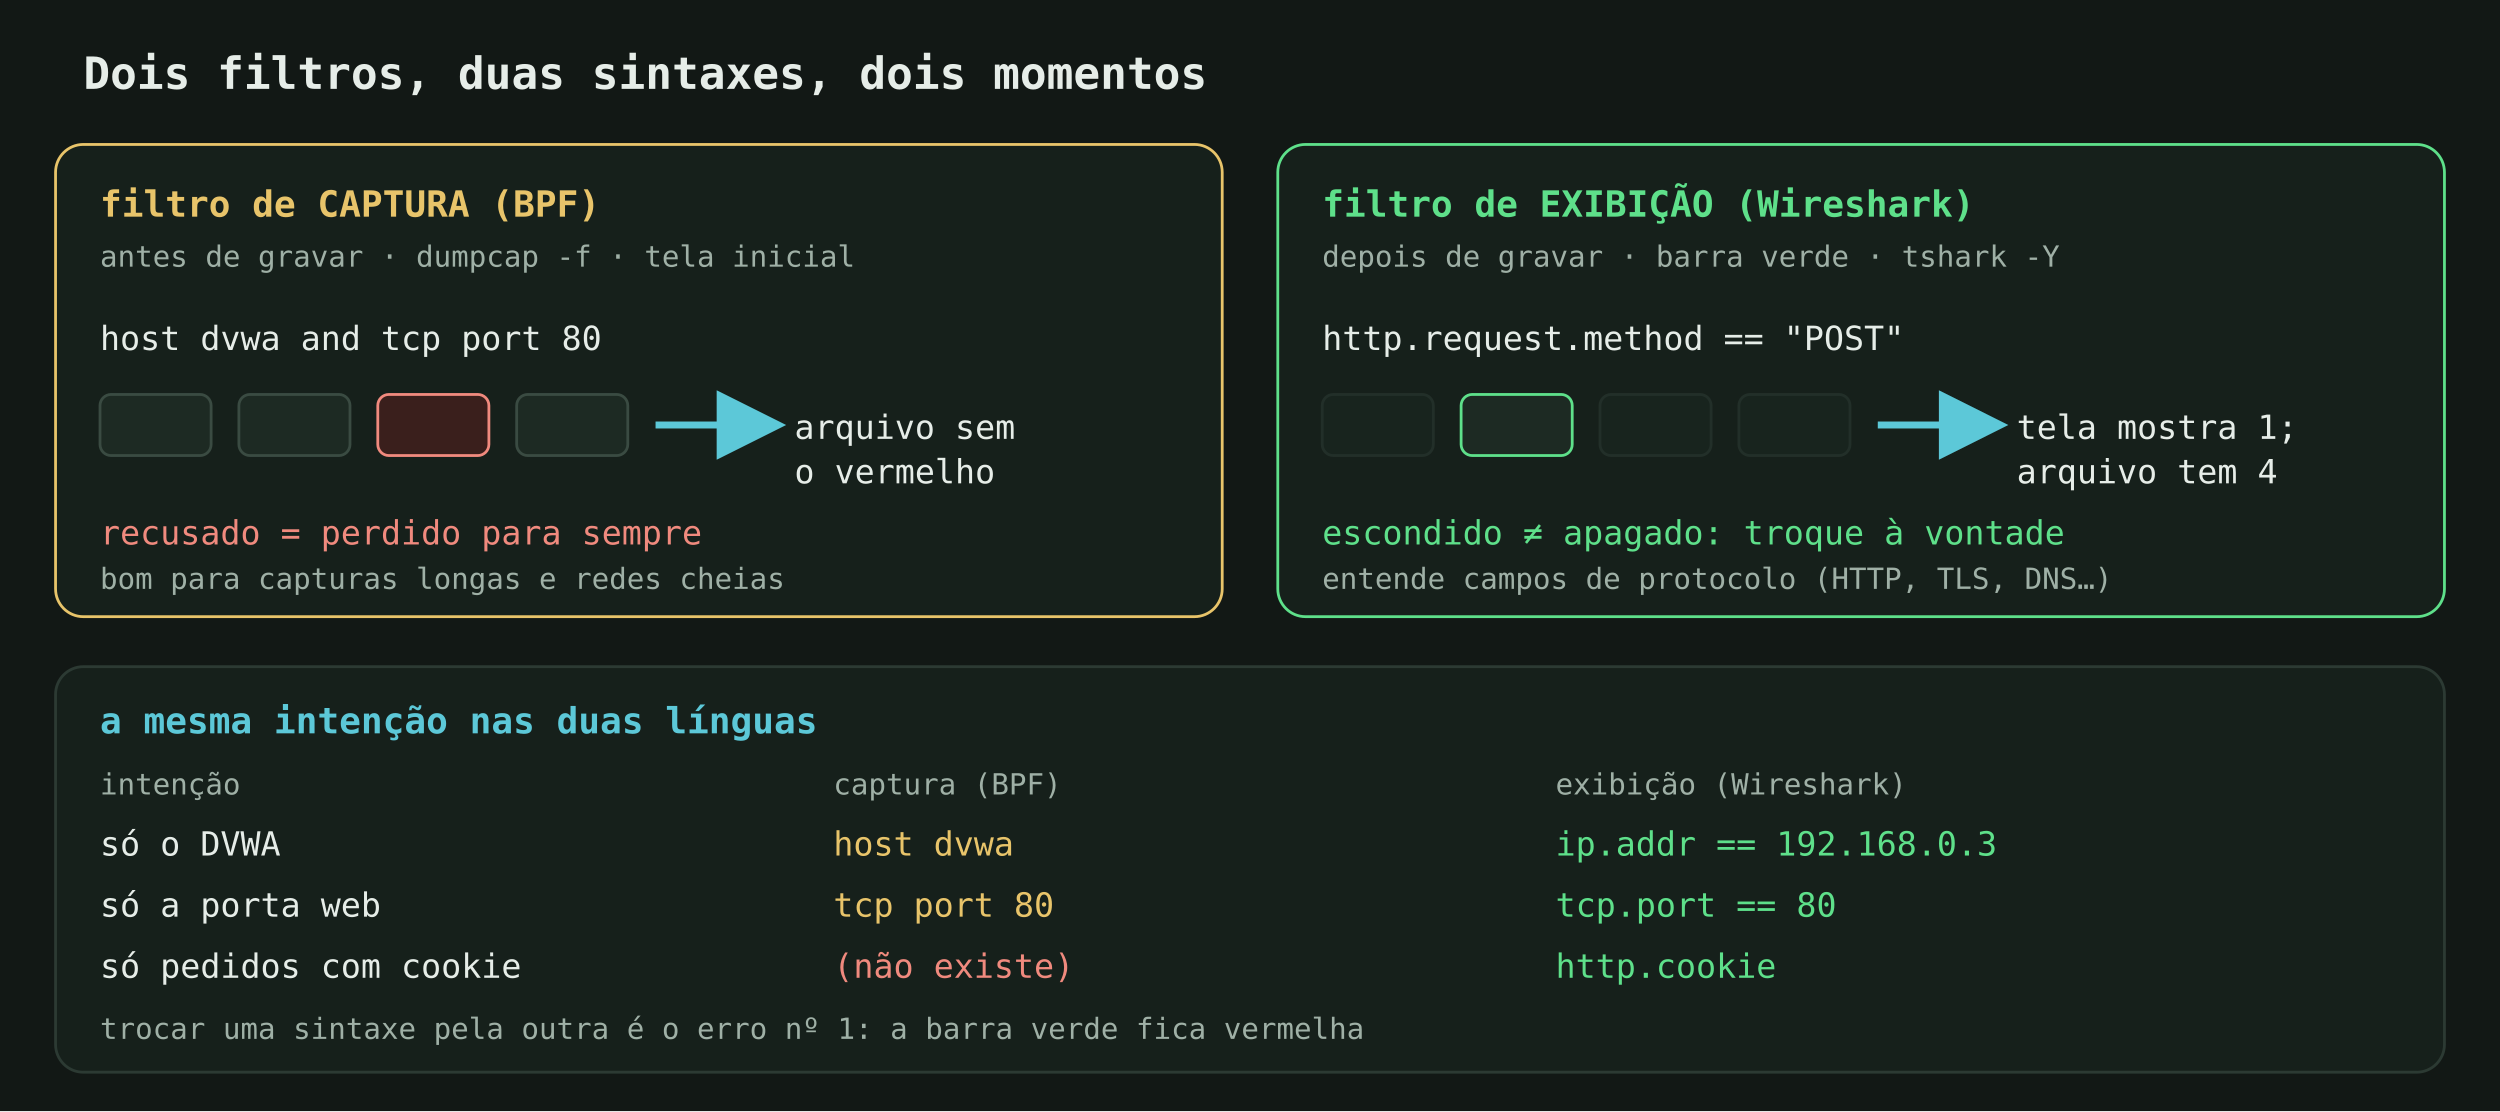
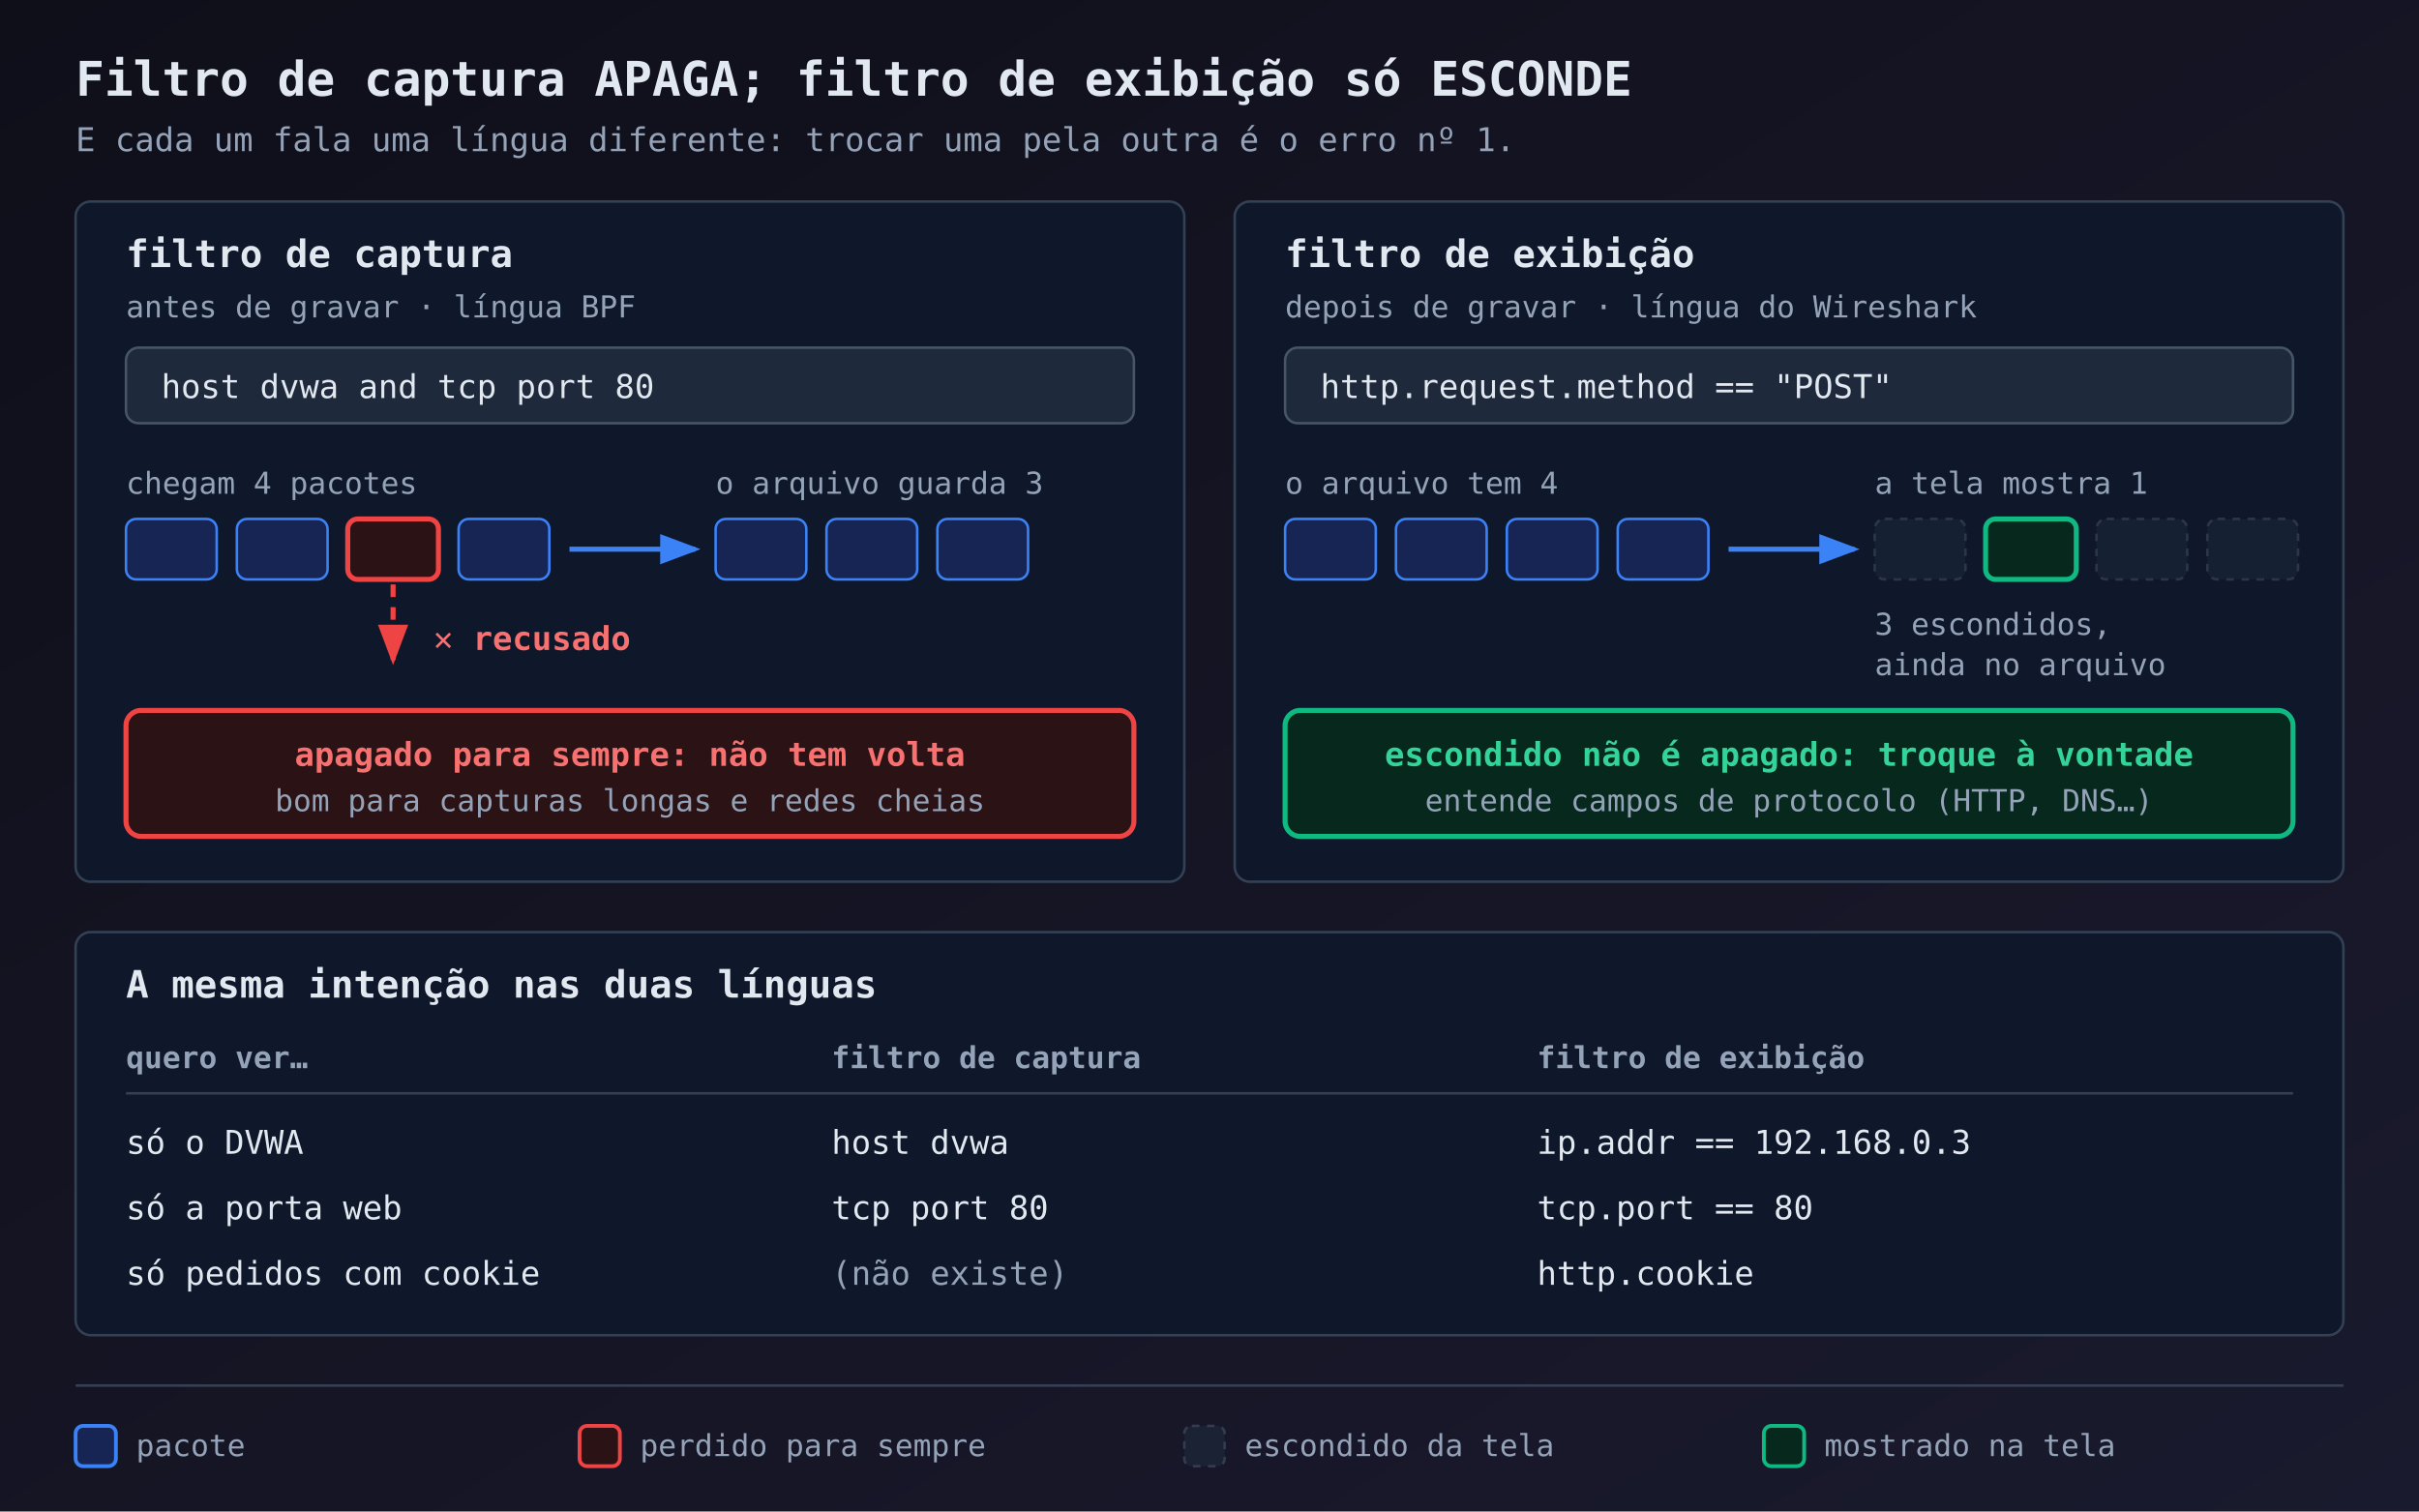
- <svg xmlns="http://www.w3.org/2000/svg" viewBox="0 0 900 400" role="img" aria-labelledby="t d">
+ <svg xmlns="http://www.w3.org/2000/svg" viewBox="0 0 960 600" width="960" height="600" role="img" aria-labelledby="t d">
  <style>
-     text { font-family: ui-monospace, "DejaVu Sans Mono", Menlo, Consolas, monospace; fill: #e6ede8; }
-     .t { font-size: 16px; font-weight: 700; }
-     .h { font-size: 13px; font-weight: 700; fill: #5cc8d8; }
-     .b { font-size: 12px; }
-     .s { font-size: 10.5px; fill: #9fb0a6; }
-     .g { fill: #5ee08a; }
-     .y { fill: #e8c46a; }
-     .r { fill: #f08a7e; }
-     .flow { stroke: #5cc8d8; stroke-width: 2.5; marker-end: url(#ar); fill: none; }
+     text { font-family: 'SF Mono', 'Fira Code', 'Cascadia Code', 'DejaVu Sans Mono', 'Courier New', monospace; fill: #e2e8f0; }
+     .title { font-size: 19px; font-weight: 700; }
+     .sub { font-size: 13px; fill: #94a3b8; }
+     .h { font-size: 15px; font-weight: 700; }
+     .code { font-size: 13px; fill: #e2e8f0; }
+     .lbl { font-size: 13px; font-weight: 700; }
+     .s { font-size: 12px; fill: #94a3b8; }
+     .red { fill: #f87171; }
+     .green { fill: #34d399; }
+     .blue { fill: #60a5fa; }
+     .gray { fill: #94a3b8; }
+     .th { font-size: 12px; font-weight: 700; fill: #94a3b8; }
+     .td { font-size: 13px; }
+     .leg { font-size: 12px; fill: #94a3b8; }
  </style>
  <defs>
-     <marker id="ar" markerWidth="10" markerHeight="10" refX="8" refY="5" orient="auto">
-       <path d="M0,0 L10,5 L0,10 z" fill="#5cc8d8" />
+     <linearGradient id="bg-grad" x1="0%" y1="0%" x2="100%" y2="100%">
+       <stop offset="0%" stop-color="#0f0f1a" />
+       <stop offset="100%" stop-color="#1a1a2e" />
+     </linearGradient>
+     <marker id="arrow-blue" markerWidth="8" markerHeight="6" refX="7" refY="3" orient="auto">
+       <polygon points="0 0, 8 3, 0 6" fill="#3b82f6" />
+     </marker>
+     <marker id="arrow-red" markerWidth="8" markerHeight="6" refX="7" refY="3" orient="auto">
+       <polygon points="0 0, 8 3, 0 6" fill="#ef4444" />
    </marker>
  </defs>
-   <rect width="900" height="400" fill="#121815" />
-   <text class="t" x="30" y="32">Dois filtros, duas sintaxes, dois momentos</text>
-   <rect x="20" y="52" width="420" height="170" rx="10" fill="#16201b" stroke="#e8c46a" />
-   <text class="h y" x="36" y="78">filtro de CAPTURA (BPF)</text>
-   <text class="s" x="36" y="96">antes de gravar · dumpcap -f · tela inicial</text>
-   <text class="b" x="36" y="126">host dvwa and tcp port 80</text>
-   <rect x="36" y="142" width="40" height="22" rx="4" fill="#1d2a23" stroke="#3a4b42" />
-   <rect x="86" y="142" width="40" height="22" rx="4" fill="#1d2a23" stroke="#3a4b42" />
-   <rect x="136" y="142" width="40" height="22" rx="4" fill="#3a1f1c" stroke="#f08a7e" />
-   <rect x="186" y="142" width="40" height="22" rx="4" fill="#1d2a23" stroke="#3a4b42" />
-   <path class="flow" d="M236,153 L278,153" />
-   <text class="b" x="286" y="158">arquivo sem</text>
-   <text class="b" x="286" y="174">o vermelho</text>
-   <text class="b r" x="36" y="196">recusado = perdido para sempre</text>
-   <text class="s" x="36" y="212">bom para capturas longas e redes cheias</text>
-   <rect x="460" y="52" width="420" height="170" rx="10" fill="#16201b" stroke="#5ee08a" />
-   <text class="h g" x="476" y="78">filtro de EXIBIÇÃO (Wireshark)</text>
-   <text class="s" x="476" y="96">depois de gravar · barra verde · tshark -Y</text>
-   <text class="b" x="476" y="126">http.request.method == "POST"</text>
-   <rect x="476" y="142" width="40" height="22" rx="4" fill="#1d2a23" stroke="#3a4b42" opacity="0.35" />
-   <rect x="526" y="142" width="40" height="22" rx="4" fill="#1d2a23" stroke="#5ee08a" />
-   <rect x="576" y="142" width="40" height="22" rx="4" fill="#1d2a23" stroke="#3a4b42" opacity="0.35" />
-   <rect x="626" y="142" width="40" height="22" rx="4" fill="#1d2a23" stroke="#3a4b42" opacity="0.35" />
-   <path class="flow" d="M676,153 L718,153" />
-   <text class="b" x="726" y="158">tela mostra 1;</text>
-   <text class="b" x="726" y="174">arquivo tem 4</text>
-   <text class="b g" x="476" y="196">escondido ≠ apagado: troque à vontade</text>
-   <text class="s" x="476" y="212">entende campos de protocolo (HTTP, TLS, DNS…)</text>
-   <rect x="20" y="240" width="860" height="146" rx="10" fill="#16201b" stroke="#2c3a33" />
-   <text class="h" x="36" y="264">a mesma intenção nas duas línguas</text>
-   <text class="s" x="36" y="286">intenção</text>
-   <text class="s" x="300" y="286">captura (BPF)</text>
-   <text class="s" x="560" y="286">exibição (Wireshark)</text>
-   <text class="b" x="36" y="308">só o DVWA</text>
-   <text class="b y" x="300" y="308">host dvwa</text>
-   <text class="b g" x="560" y="308">ip.addr == 192.168.0.3</text>
-   <text class="b" x="36" y="330">só a porta web</text>
-   <text class="b y" x="300" y="330">tcp port 80</text>
-   <text class="b g" x="560" y="330">tcp.port == 80</text>
-   <text class="b" x="36" y="352">só pedidos com cookie</text>
-   <text class="b r" x="300" y="352">(não existe)</text>
-   <text class="b g" x="560" y="352">http.cookie</text>
-   <text class="s" x="36" y="374">trocar uma sintaxe pela outra é o erro nº 1: a barra verde fica vermelha</text>
+   <rect width="960" height="600" fill="url(#bg-grad)" />
+   <text class="title" x="30" y="38">Filtro de captura APAGA; filtro de exibição só ESCONDE</text>
+   <text class="sub" x="30" y="60">E cada um fala uma língua diferente: trocar uma pela outra é o erro nº 1.</text>
+   <rect data-graph-role="container" x="30" y="80" width="440" height="270" rx="6" fill="#0f172a" stroke="#334155" stroke-width="1" />
+   <text class="h" x="50" y="106">filtro de captura</text>
+   <text class="s" x="50" y="126">antes de gravar · língua BPF</text>
+   <rect x="50" y="138" width="400" height="30" rx="5" fill="#1e293b" stroke="#475569" />
+   <text class="code" x="64" y="158">host dvwa and tcp port 80</text>
+   <text class="s" x="50" y="196">chegam 4 pacotes</text>
+   <rect x="50" y="206" width="36" height="24" rx="4" fill="#172554" stroke="#3b82f6" />
+   <rect x="94" y="206" width="36" height="24" rx="4" fill="#172554" stroke="#3b82f6" />
+   <rect x="138" y="206" width="36" height="24" rx="4" fill="#2a1215" stroke="#ef4444" stroke-width="2" />
+   <rect x="182" y="206" width="36" height="24" rx="4" fill="#172554" stroke="#3b82f6" />
+   <line x1="226" y1="218" x2="276" y2="218" stroke="#3b82f6" stroke-width="2" marker-end="url(#arrow-blue)" />
+   <text class="s" x="284" y="196">o arquivo guarda 3</text>
+   <rect x="284" y="206" width="36" height="24" rx="4" fill="#172554" stroke="#3b82f6" />
+   <rect x="328" y="206" width="36" height="24" rx="4" fill="#172554" stroke="#3b82f6" />
+   <rect x="372" y="206" width="36" height="24" rx="4" fill="#172554" stroke="#3b82f6" />
+   <line x1="156" y1="232" x2="156" y2="262" stroke="#ef4444" stroke-width="2" stroke-dasharray="5 4" marker-end="url(#arrow-red)" />
+   <text class="lbl red" x="172" y="258">✕ recusado</text>
+   <rect data-graph-role="container" x="50" y="282" width="400" height="50" rx="6" fill="#2a1215" stroke="#ef4444" stroke-width="2" />
+   <text class="lbl red" x="250" y="304" text-anchor="middle">apagado para sempre: não tem volta</text>
+   <text class="s" x="250" y="322" text-anchor="middle">bom para capturas longas e redes cheias</text>
+   <rect data-graph-role="container" x="490" y="80" width="440" height="270" rx="6" fill="#0f172a" stroke="#334155" stroke-width="1" />
+   <text class="h" x="510" y="106">filtro de exibição</text>
+   <text class="s" x="510" y="126">depois de gravar · língua do Wireshark</text>
+   <rect x="510" y="138" width="400" height="30" rx="5" fill="#1e293b" stroke="#475569" />
+   <text class="code" x="524" y="158">http.request.method == "POST"</text>
+   <text class="s" x="510" y="196">o arquivo tem 4</text>
+   <rect x="510" y="206" width="36" height="24" rx="4" fill="#172554" stroke="#3b82f6" />
+   <rect x="554" y="206" width="36" height="24" rx="4" fill="#172554" stroke="#3b82f6" />
+   <rect x="598" y="206" width="36" height="24" rx="4" fill="#172554" stroke="#3b82f6" />
+   <rect x="642" y="206" width="36" height="24" rx="4" fill="#172554" stroke="#3b82f6" />
+   <line x1="686" y1="218" x2="736" y2="218" stroke="#3b82f6" stroke-width="2" marker-end="url(#arrow-blue)" />
+   <text class="s" x="744" y="196">a tela mostra 1</text>
+   <rect x="744" y="206" width="36" height="24" rx="4" fill="#1e293b" stroke="#475569" stroke-dasharray="3 3" opacity="0.5" />
+   <rect x="788" y="206" width="36" height="24" rx="4" fill="#06281d" stroke="#10b981" stroke-width="2" />
+   <rect x="832" y="206" width="36" height="24" rx="4" fill="#1e293b" stroke="#475569" stroke-dasharray="3 3" opacity="0.5" />
+   <rect x="876" y="206" width="36" height="24" rx="4" fill="#1e293b" stroke="#475569" stroke-dasharray="3 3" opacity="0.5" />
+   <text class="s" x="744" y="252">3 escondidos,</text>
+   <text class="s" x="744" y="268">ainda no arquivo</text>
+   <rect data-graph-role="container" x="510" y="282" width="400" height="50" rx="6" fill="#06281d" stroke="#10b981" stroke-width="2" />
+   <text class="lbl green" x="710" y="304" text-anchor="middle">escondido não é apagado: troque à vontade</text>
+   <text class="s" x="710" y="322" text-anchor="middle">entende campos de protocolo (HTTP, DNS…)</text>
+   <rect data-graph-role="container" x="30" y="370" width="900" height="160" rx="6" fill="#0f172a" stroke="#334155" stroke-width="1" />
+   <text class="h" x="50" y="396">A mesma intenção nas duas línguas</text>
+   <text class="th" x="50" y="424">quero ver…</text>
+   <text class="th" x="330" y="424">filtro de captura</text>
+   <text class="th" x="610" y="424">filtro de exibição</text>
+   <line x1="50" y1="434" x2="910" y2="434" stroke="#334155" stroke-width="1" />
+   <text class="td" x="50" y="458">só o DVWA</text>
+   <text class="td" x="330" y="458">host dvwa</text>
+   <text class="td" x="610" y="458">ip.addr == 192.168.0.3</text>
+   <text class="td" x="50" y="484">só a porta web</text>
+   <text class="td" x="330" y="484">tcp port 80</text>
+   <text class="td" x="610" y="484">tcp.port == 80</text>
+   <text class="td" x="50" y="510">só pedidos com cookie</text>
+   <text class="td gray" x="330" y="510">(não existe)</text>
+   <text class="td" x="610" y="510">http.cookie</text>
+   <line x1="30" y1="550" x2="930" y2="550" stroke="#334155" stroke-width="1" />
+   <rect x="30" y="566" width="16" height="16" rx="3" fill="#172554" stroke="#3b82f6" stroke-width="1.5" />
+   <text class="leg" x="54" y="578">pacote</text>
+   <rect x="230" y="566" width="16" height="16" rx="3" fill="#2a1215" stroke="#ef4444" stroke-width="1.5" />
+   <text class="leg" x="254" y="578">perdido para sempre</text>
+   <rect x="470" y="566" width="16" height="16" rx="3" fill="#1e293b" stroke="#475569" stroke-dasharray="3 3" opacity="0.6" />
+   <text class="leg" x="494" y="578">escondido da tela</text>
+   <rect x="700" y="566" width="16" height="16" rx="3" fill="#06281d" stroke="#10b981" stroke-width="1.5" />
+   <text class="leg" x="724" y="578">mostrado na tela</text>
</svg>
